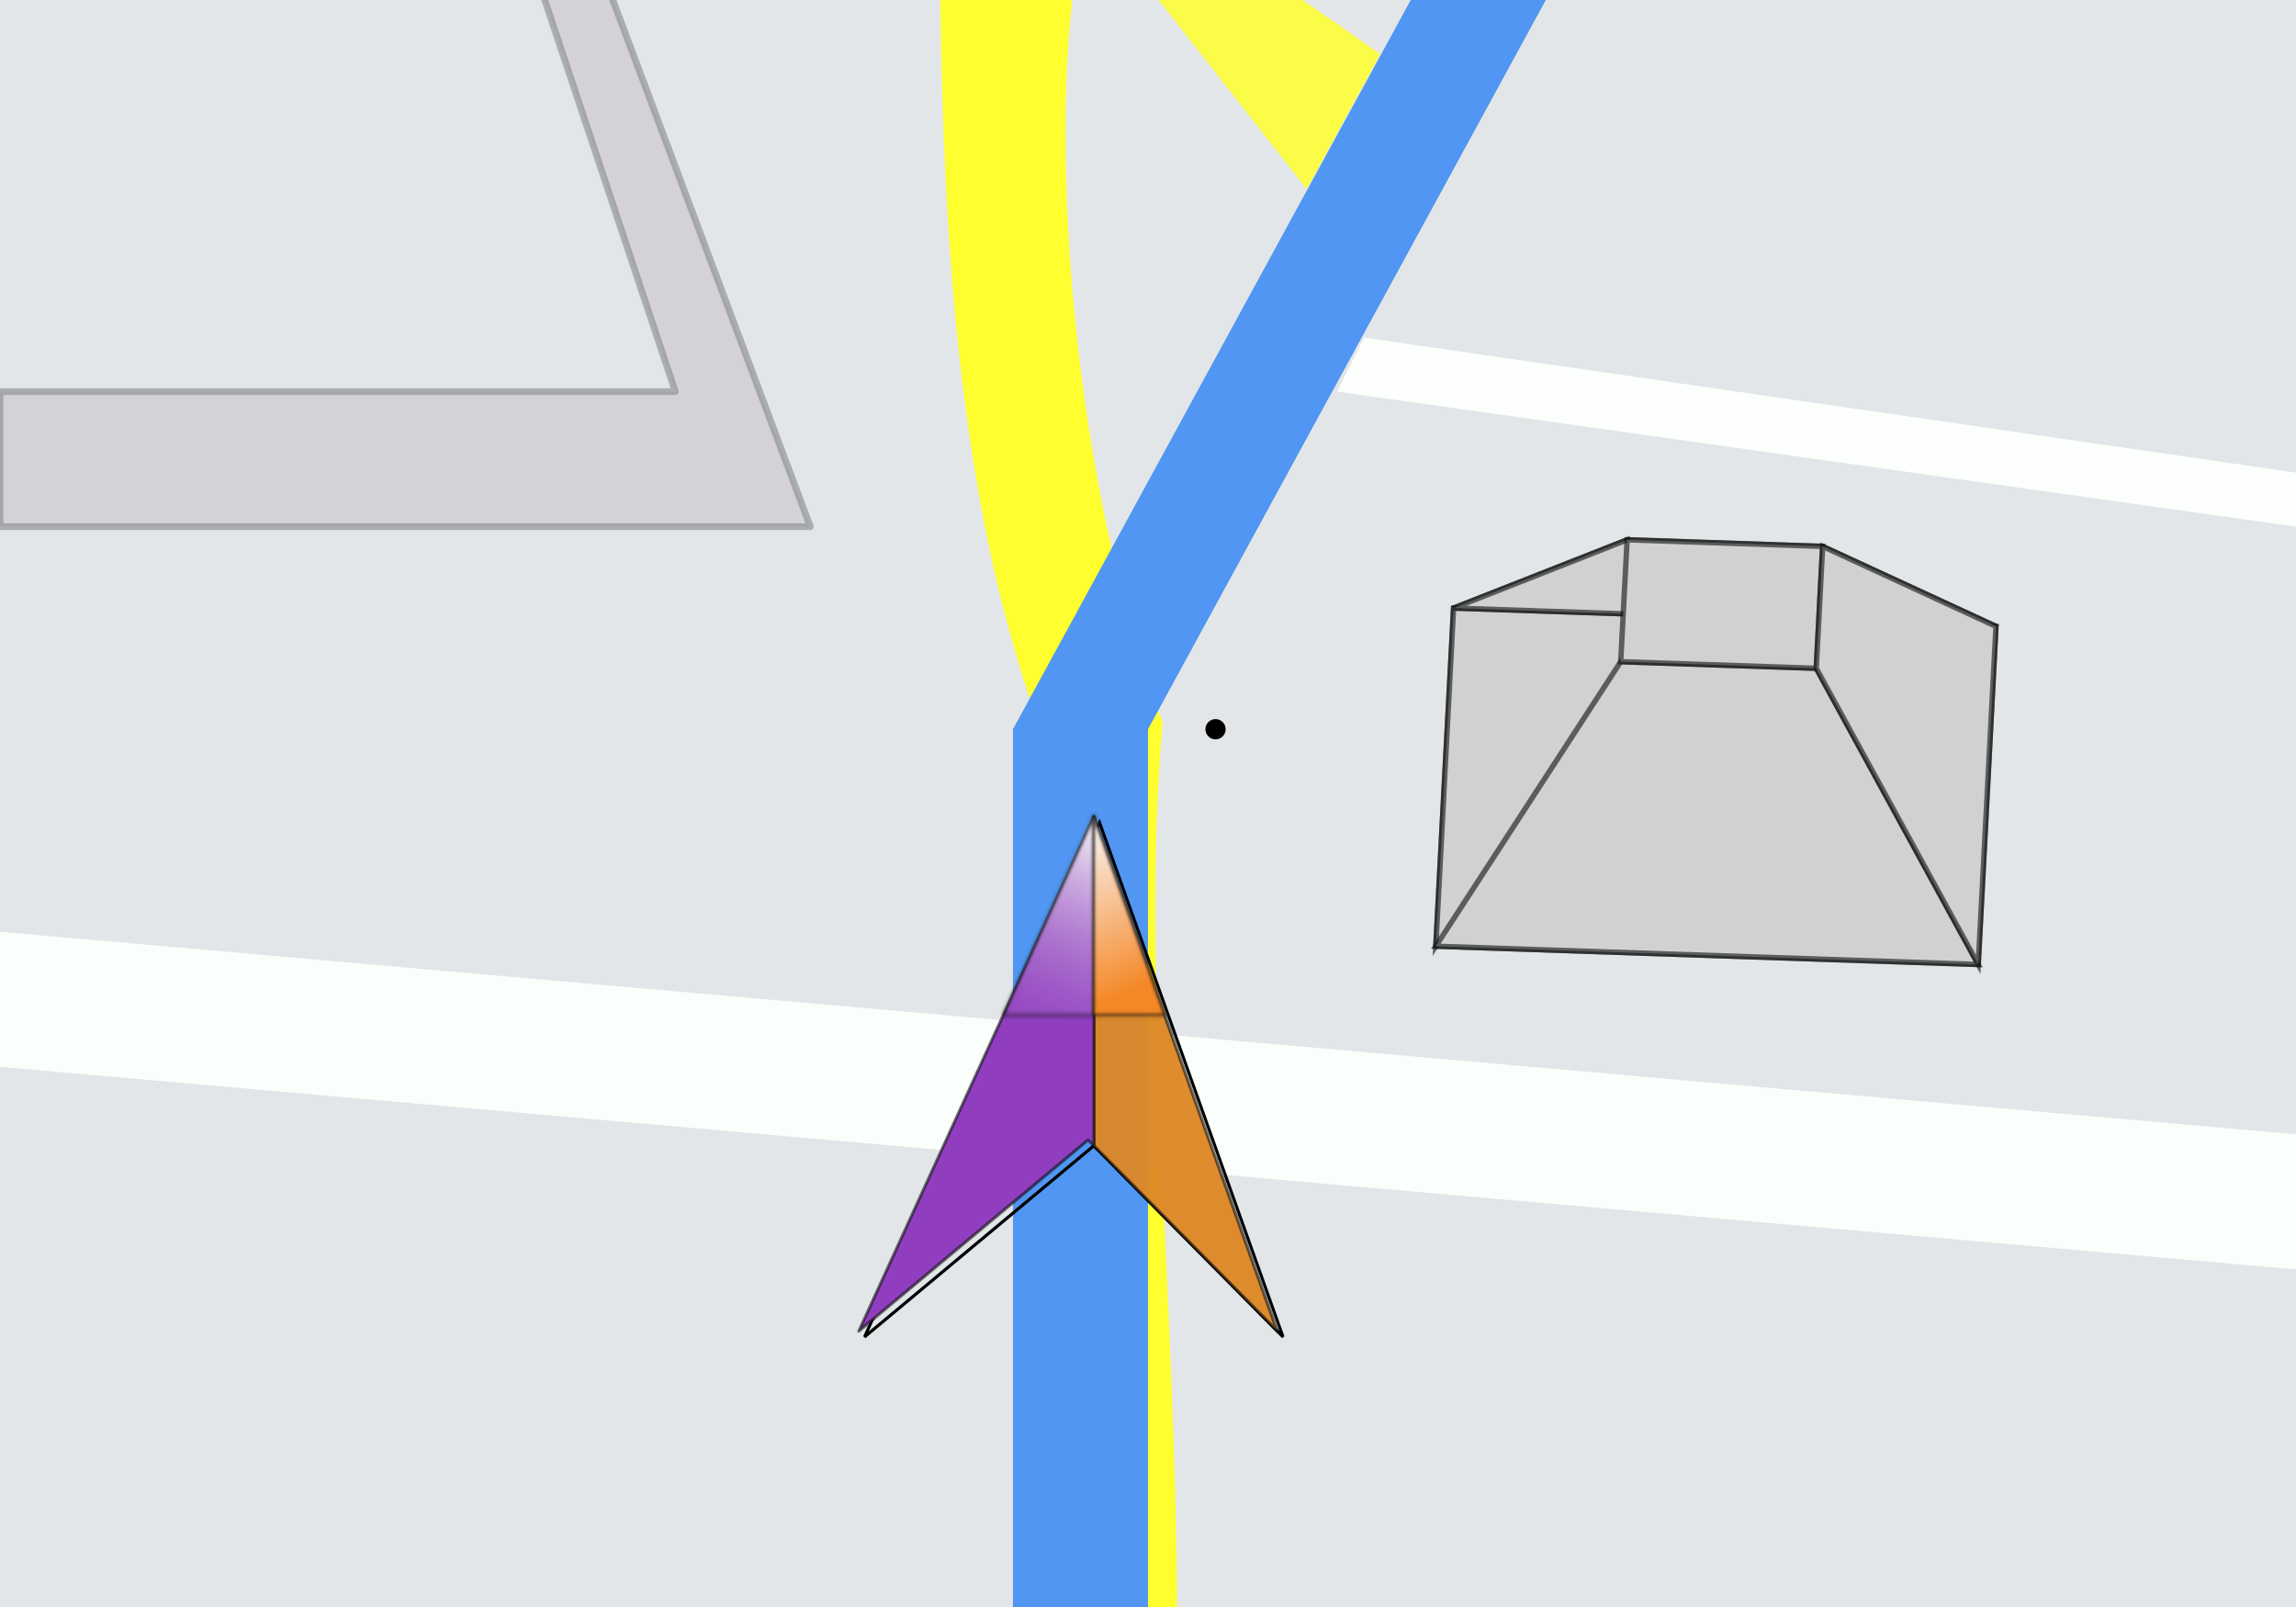
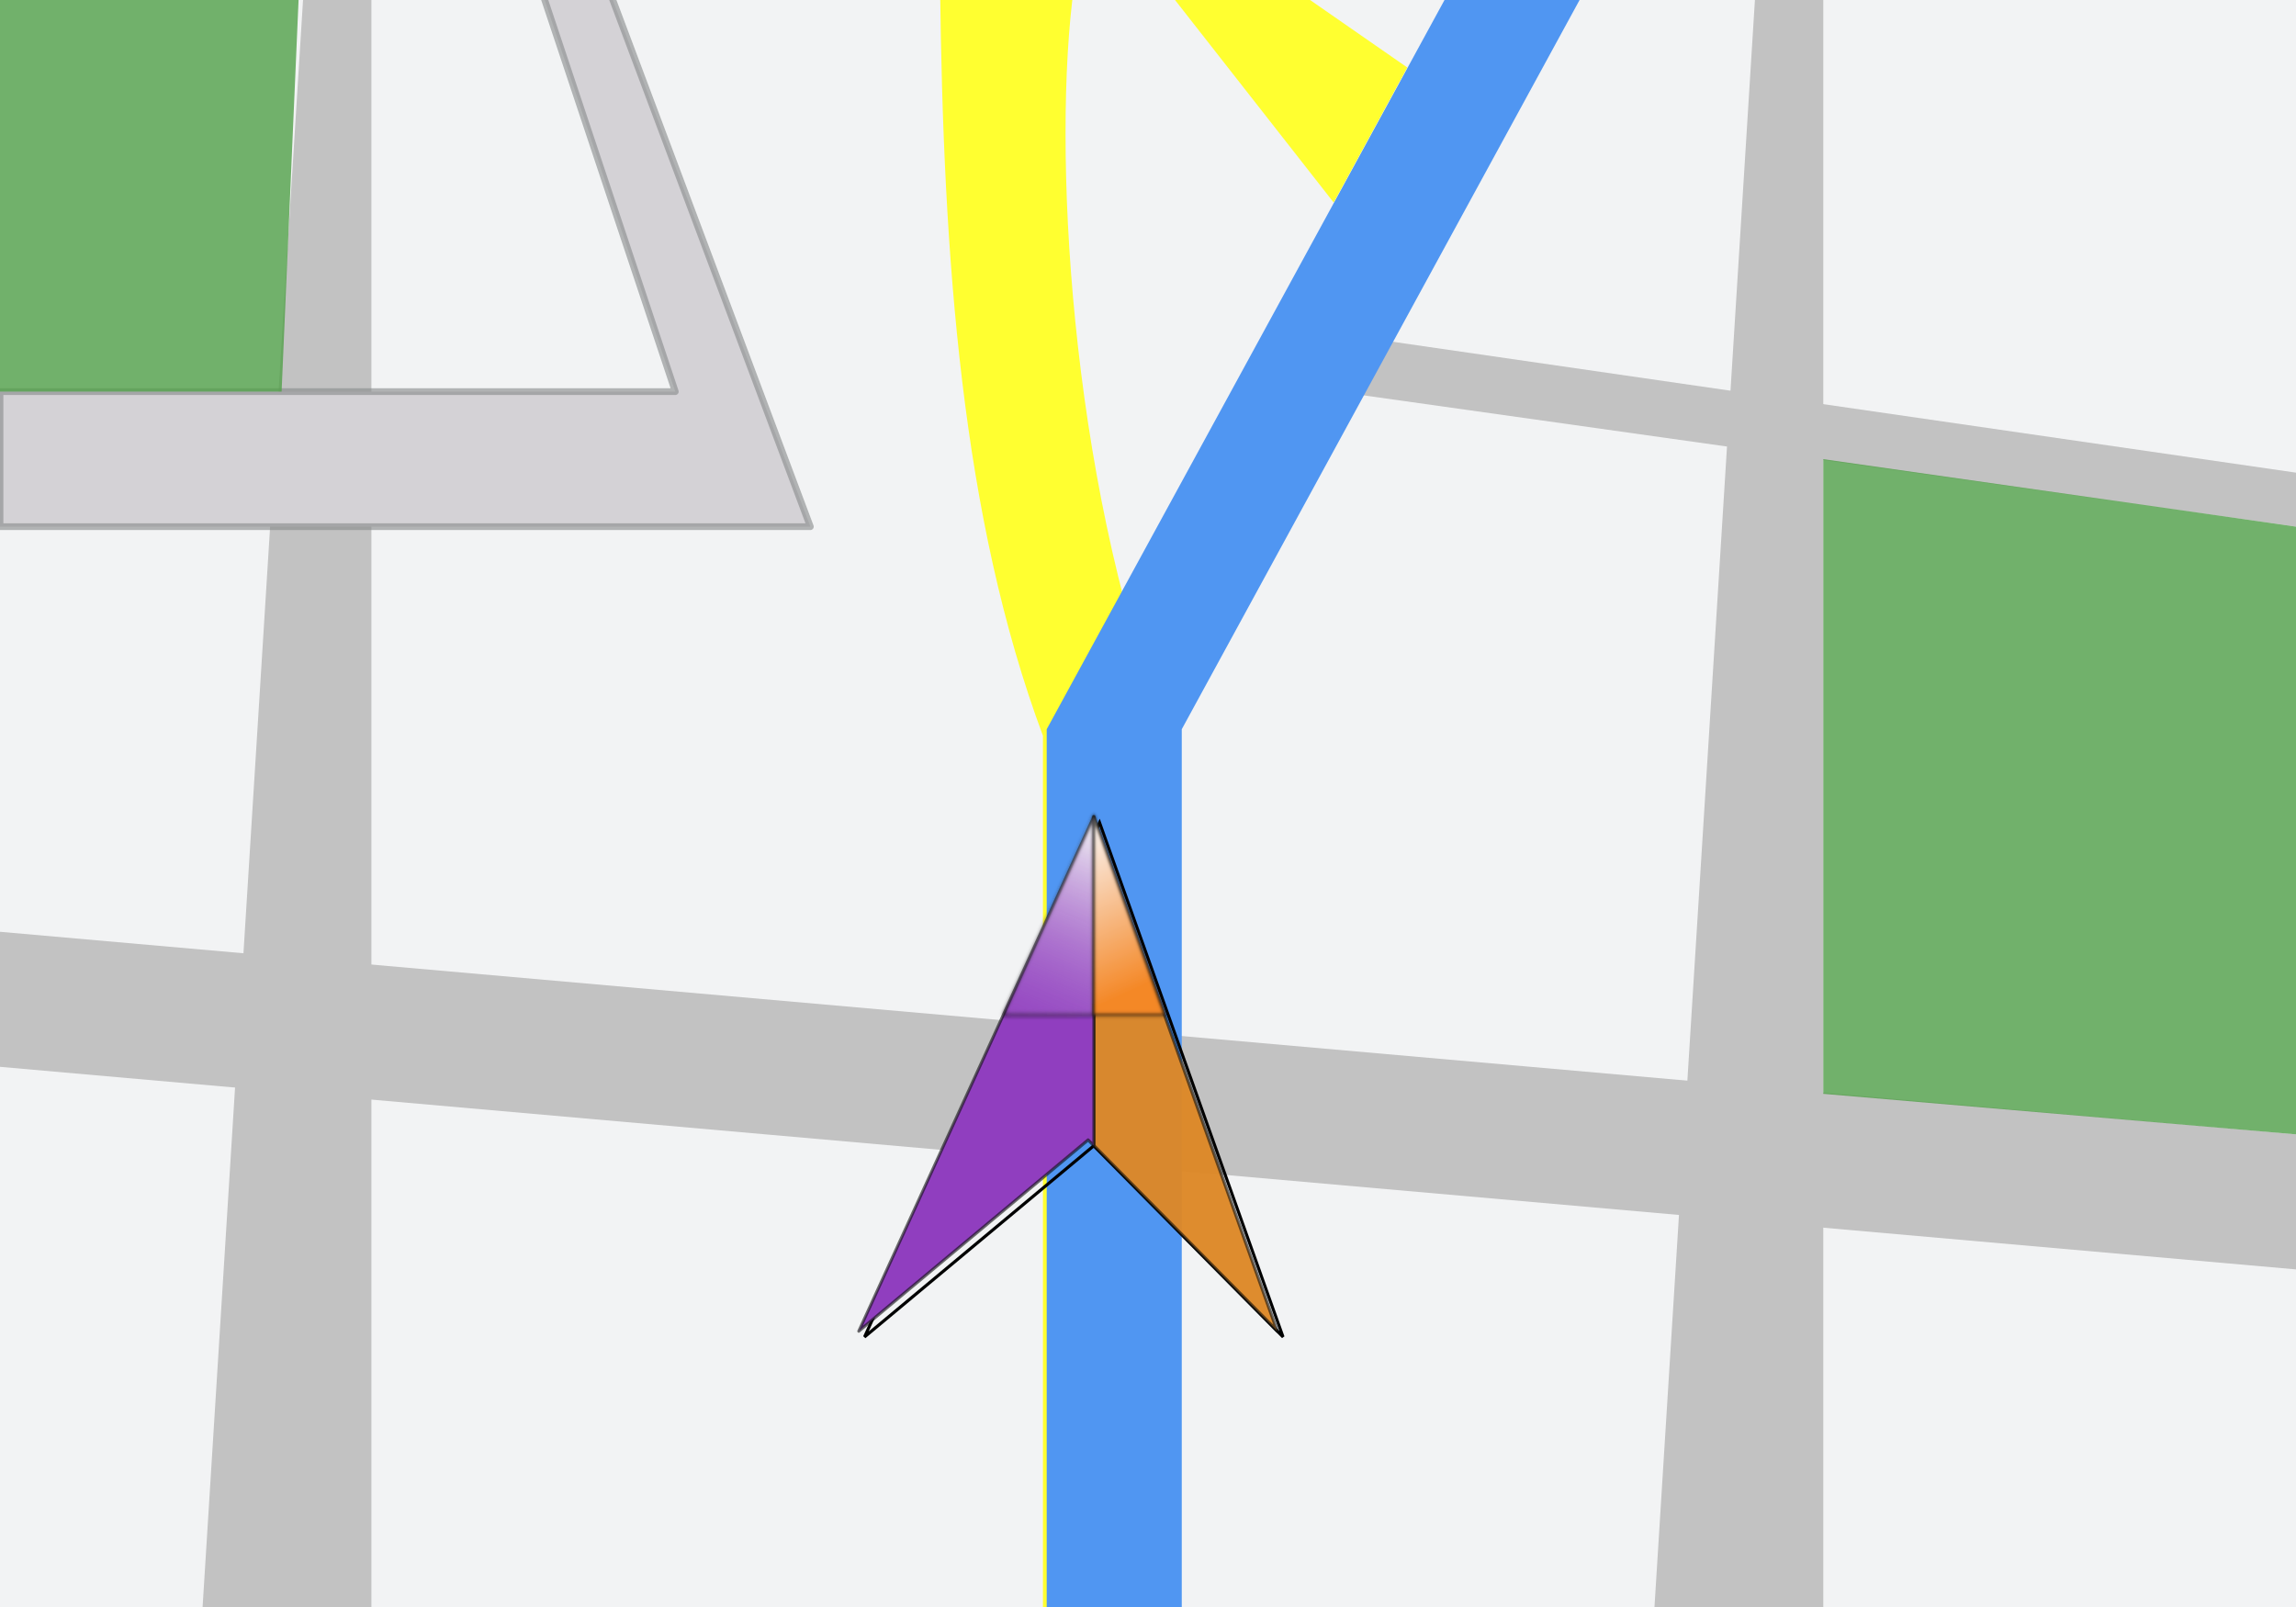
<svg xmlns="http://www.w3.org/2000/svg" xmlns:xlink="http://www.w3.org/1999/xlink" width="340" height="238" id="svg2" version="1.1">
  <defs id="defs4">
    <linearGradient id="linearGradient4052">
      <stop style="stop-color:#fbf8fa;stop-opacity:1" offset="0" id="stop4054" />
      <stop style="stop-color:#f48827;stop-opacity:1" offset="1" id="stop4056" />
    </linearGradient>
    <linearGradient id="linearGradient4029">
      <stop style="stop-color:#f5faf6;stop-opacity:1" offset="0" id="stop4031" />
      <stop style="stop-color:#903ebf;stop-opacity:0;" offset="1" id="stop4033" />
    </linearGradient>
    <filter id="filter4041">
      <feGaussianBlur stdDeviation="0.595" id="feGaussianBlur4043" />
    </filter>
    <filter id="filter4060">
      <feGaussianBlur stdDeviation="0.55" id="feGaussianBlur4062" />
    </filter>
    <linearGradient xlink:href="#linearGradient4029" id="linearGradient4077" gradientUnits="userSpaceOnUse" x1="120" y1="298" x2="90" y2="378" />
    <linearGradient xlink:href="#linearGradient4052" id="linearGradient4079" gradientUnits="userSpaceOnUse" x1="120" y1="298" x2="140" y2="348" />
  </defs>
  <g id="layer1" transform="translate(0,-814.3622)">
-     <rect style="fill:#e3e6e8;fill-opacity:1;fill-rule:nonzero;stroke:none" id="rect3901" width="340" height="240" x="0" y="812.362" />
-     <path style="fill:#ffff30;fill-opacity:1;stroke:none;stroke-width:0.814px;stroke-linecap:butt;stroke-linejoin:miter;stroke-opacity:1" d="m 174.293,1052.455 c -0.077,-43.687 -5.452,-94.606 -2.116,-131.067 -13.704,-36.555 -16.419,-85.352 -13.118,-109.119 -6.617,0 -13.234,0 -19.852,0 0.472,40.242 3.172,78.701 15.235,111.059 0,43.042 0,86.085 0,129.127 6.617,0 13.234,0 19.852,0 z" id="path3898" />
-     <rect style="fill:#ffff00;fill-opacity:0;fill-rule:nonzero;stroke:none;opacity:0" id="rect2987" width="260" height="236" x="42.3" y="816.363" />
-     <path style="opacity:0;fill:none;stroke:none" d="m 141.54,235.228 c 0,-1.178 2.029,-22.429 4.509,-47.225 8.813,-88.117 10.467,-116.641 8.671,-149.552 -0.624,-11.434 -1.563,-23.745 -2.086,-27.356 -0.524,-3.611 -0.961,-7.816 -0.972,-9.344 l -0.02,-2.778 18.558,0 18.558,0 0.717,5.303 c 1.467,10.848 2.238,48.41 1.414,68.842 -0.741,18.358 -9.87,144.332 -11.519,158.947 l -0.598,5.303 -18.615,0 c -18.294,0 -18.615,-0.037 -18.615,-2.142 z" id="path3804" transform="translate(0,814.3622)" />
-     <path style="opacity:0;fill:none;stroke:none" d="m 141.54,235.228 c 0,-1.178 2.029,-22.429 4.509,-47.225 8.813,-88.117 10.467,-116.641 8.671,-149.552 -0.624,-11.434 -1.563,-23.745 -2.086,-27.356 -0.524,-3.611 -0.961,-7.816 -0.972,-9.344 l -0.02,-2.778 18.558,0 18.558,0 0.717,5.303 c 1.467,10.848 2.238,48.41 1.414,68.842 -0.741,18.358 -9.87,144.332 -11.519,158.947 l -0.598,5.303 -18.615,0 c -18.294,0 -18.615,-0.037 -18.615,-2.142 z" id="path3806" transform="translate(0,814.3622)" />
-     <path style="opacity:0;fill:none;stroke:none" d="m 141.54,235.228 c 0,-1.178 2.029,-22.429 4.509,-47.225 8.813,-88.117 10.467,-116.641 8.671,-149.552 -0.624,-11.434 -1.563,-23.745 -2.086,-27.356 -0.524,-3.611 -0.961,-7.816 -0.972,-9.344 l -0.02,-2.778 18.558,0 18.558,0 0.717,5.303 c 1.467,10.848 2.238,48.41 1.414,68.842 -0.741,18.358 -9.87,144.332 -11.519,158.947 l -0.598,5.303 -18.615,0 c -18.294,0 -18.615,-0.037 -18.615,-2.142 z" id="path3808" transform="translate(0,814.3622)" />
-     <path style="opacity:0;fill:none;stroke:none" d="m 141.54,235.228 c 0,-1.178 2.029,-22.429 4.509,-47.225 8.813,-88.117 10.467,-116.641 8.671,-149.552 -0.624,-11.434 -1.563,-23.745 -2.086,-27.356 -0.524,-3.611 -0.961,-7.816 -0.972,-9.344 l -0.02,-2.778 18.558,0 18.558,0 0.717,5.303 c 1.467,10.848 2.238,48.41 1.414,68.842 -0.741,18.358 -9.87,144.332 -11.519,158.947 l -0.598,5.303 -18.615,0 c -18.294,0 -18.615,-0.037 -18.615,-2.142 z" id="path3810" transform="translate(0,814.3622)" />
-     <path style="opacity:0;fill:none;stroke:none" d="m 141.54,235.228 c 0,-1.178 2.029,-22.429 4.509,-47.225 8.813,-88.117 10.467,-116.641 8.671,-149.552 -0.624,-11.434 -1.563,-23.745 -2.086,-27.356 -0.524,-3.611 -0.961,-7.816 -0.972,-9.344 l -0.02,-2.778 18.558,0 18.558,0 0.717,5.303 c 1.467,10.848 2.238,48.41 1.414,68.842 -0.741,18.358 -9.87,144.332 -11.519,158.947 l -0.598,5.303 -18.615,0 c -18.294,0 -18.615,-0.037 -18.615,-2.142 z" id="path3812" transform="translate(0,814.3622)" />
-     <path style="opacity:0;fill:none;stroke:none" d="m 141.54,235.228 c 0,-1.178 2.029,-22.429 4.509,-47.225 8.813,-88.117 10.467,-116.641 8.671,-149.552 -0.624,-11.434 -1.563,-23.745 -2.086,-27.356 -0.524,-3.611 -0.961,-7.816 -0.972,-9.344 l -0.02,-2.778 18.558,0 18.558,0 0.717,5.303 c 1.467,10.848 2.238,48.41 1.414,68.842 -0.741,18.358 -9.87,144.332 -11.519,158.947 l -0.598,5.303 -18.615,0 c -18.294,0 -18.615,-0.037 -18.615,-2.142 z" id="path3814" transform="translate(0,814.3622)" />
-     <path style="opacity:0;fill:none;stroke:none" d="m 141.54,235.228 c 0,-1.178 2.029,-22.429 4.509,-47.225 8.813,-88.117 10.467,-116.641 8.671,-149.552 -0.624,-11.434 -1.563,-23.745 -2.086,-27.356 -0.524,-3.611 -0.961,-7.816 -0.972,-9.344 l -0.02,-2.778 18.558,0 18.558,0 0.717,5.303 c 1.467,10.848 2.238,48.41 1.414,68.842 -0.741,18.358 -9.87,144.332 -11.519,158.947 l -0.598,5.303 -18.615,0 c -18.294,0 -18.615,-0.037 -18.615,-2.142 z" id="path3816" transform="translate(0,814.3622)" />
-     <path style="opacity:0;fill:none;stroke:none" d="m 141.54,235.228 c 0,-1.178 2.029,-22.429 4.509,-47.225 8.813,-88.117 10.467,-116.641 8.671,-149.552 -0.624,-11.434 -1.563,-23.745 -2.086,-27.356 -0.524,-3.611 -0.961,-7.816 -0.972,-9.344 l -0.02,-2.778 18.558,0 18.558,0 0.717,5.303 c 1.467,10.848 2.238,48.41 1.414,68.842 -0.741,18.358 -9.87,144.332 -11.519,158.947 l -0.598,5.303 -18.615,0 c -18.294,0 -18.615,-0.037 -18.615,-2.142 z" id="path3818" transform="translate(0,814.3622)" />
-     <path style="opacity:0;fill:#ffff00;stroke:none;fill-opacity:1" d="m 141.54,235.228 c 0,-1.178 2.029,-22.429 4.509,-47.225 8.813,-88.117 10.467,-116.641 8.671,-149.552 -0.624,-11.434 -1.563,-23.745 -2.086,-27.356 -0.524,-3.611 -0.961,-7.816 -0.972,-9.344 l -0.02,-2.778 18.558,0 18.558,0 0.717,5.303 c 1.467,10.848 2.238,48.41 1.414,68.842 -0.741,18.358 -9.87,144.332 -11.519,158.947 l -0.598,5.303 -18.615,0 c -18.294,0 -18.615,-0.037 -18.615,-2.142 z" id="path3820" transform="translate(0,814.3622)" />
-     <path style="opacity:0;fill:#ffff00;fill-opacity:1;fill-rule:nonzero;stroke:none" d="m 141.54,235.228 c 0,-1.178 2.029,-22.429 4.509,-47.225 8.813,-88.117 10.467,-116.641 8.671,-149.552 -0.624,-11.434 -1.563,-23.745 -2.086,-27.356 -0.524,-3.611 -0.961,-7.816 -0.972,-9.344 l -0.02,-2.778 18.558,0 18.558,0 0.717,5.303 c 1.467,10.848 2.238,48.41 1.414,68.842 -0.741,18.358 -9.87,144.332 -11.519,158.947 l -0.598,5.303 -18.615,0 c -18.294,0 -18.615,-0.037 -18.615,-2.142 z" id="path3822" transform="translate(0,814.3622)" />
-     <path style="opacity:0;fill:#ffff00;fill-opacity:1;fill-rule:nonzero;stroke:none" d="m 141.54,235.228 c 0,-1.178 2.029,-22.429 4.509,-47.225 8.813,-88.117 10.467,-116.641 8.671,-149.552 -0.624,-11.434 -1.563,-23.745 -2.086,-27.356 -0.524,-3.611 -0.961,-7.816 -0.972,-9.344 l -0.02,-2.778 18.558,0 18.558,0 0.717,5.303 c 1.467,10.848 2.238,48.41 1.414,68.842 -0.741,18.358 -9.87,144.332 -11.519,158.947 l -0.598,5.303 -18.615,0 c -18.294,0 -18.615,-0.037 -18.615,-2.142 z" id="path3824" transform="translate(0,814.3622)" />
-     <path style="opacity:0;fill:#ffff00;fill-opacity:1;fill-rule:nonzero;stroke:none" d="m 141.54,235.228 c 0,-1.178 2.029,-22.429 4.509,-47.225 8.813,-88.117 10.467,-116.641 8.671,-149.552 -0.624,-11.434 -1.563,-23.745 -2.086,-27.356 -0.524,-3.611 -0.961,-7.816 -0.972,-9.344 l -0.02,-2.778 18.558,0 18.558,0 0.717,5.303 c 1.467,10.848 2.238,48.41 1.414,68.842 -0.741,18.358 -9.87,144.332 -11.519,158.947 l -0.598,5.303 -18.615,0 c -18.294,0 -18.615,-0.037 -18.615,-2.142 z" id="path3826" transform="translate(0,814.3622)" />
-     <path style="opacity:0;fill:#ffff00;fill-opacity:1;fill-rule:nonzero;stroke:none" d="m 141.54,235.228 c 0,-1.178 2.029,-22.429 4.509,-47.225 8.813,-88.117 10.467,-116.641 8.671,-149.552 -0.624,-11.434 -1.563,-23.745 -2.086,-27.356 -0.524,-3.611 -0.961,-7.816 -0.972,-9.344 l -0.02,-2.778 18.558,0 18.558,0 0.717,5.303 c 1.467,10.848 2.238,48.41 1.414,68.842 -0.741,18.358 -9.87,144.332 -11.519,158.947 l -0.598,5.303 -18.615,0 c -18.294,0 -18.615,-0.037 -18.615,-2.142 z" id="path3828" transform="translate(0,814.3622)" />
-     <path style="opacity:0;fill:#ffff00;fill-opacity:1;fill-rule:nonzero;stroke:none" d="m 141.54,235.228 c 0,-1.178 2.029,-22.429 4.509,-47.225 8.813,-88.117 10.467,-116.641 8.671,-149.552 -0.624,-11.434 -1.563,-23.745 -2.086,-27.356 -0.524,-3.611 -0.961,-7.816 -0.972,-9.344 l -0.02,-2.778 18.558,0 18.558,0 0.717,5.303 c 1.467,10.848 2.238,48.41 1.414,68.842 -0.741,18.358 -9.87,144.332 -11.519,158.947 l -0.598,5.303 -18.615,0 c -18.294,0 -18.615,-0.037 -18.615,-2.142 z" id="path3830" transform="translate(0,814.3622)" />
-     <path style="opacity:0;fill:#ffff00;fill-opacity:1;fill-rule:nonzero;stroke:none" d="m 141.54,235.228 c 0,-1.178 2.029,-22.429 4.509,-47.225 8.813,-88.117 10.467,-116.641 8.671,-149.552 -0.624,-11.434 -1.563,-23.745 -2.086,-27.356 -0.524,-3.611 -0.961,-7.816 -0.972,-9.344 l -0.02,-2.778 18.558,0 18.558,0 0.717,5.303 c 1.467,10.848 2.238,48.41 1.414,68.842 -0.741,18.358 -9.87,144.332 -11.519,158.947 l -0.598,5.303 -18.615,0 c -18.294,0 -18.615,-0.037 -18.615,-2.142 z" id="path3832" transform="translate(0,814.3622)" />
-     <path style="opacity:0;fill:#ffff00;fill-opacity:1;fill-rule:nonzero;stroke:none" d="m 141.54,235.228 c 0,-1.178 2.029,-22.429 4.509,-47.225 8.813,-88.117 10.467,-116.641 8.671,-149.552 -0.624,-11.434 -1.563,-23.745 -2.086,-27.356 -0.524,-3.611 -0.961,-7.816 -0.972,-9.344 l -0.02,-2.778 18.558,0 18.558,0 0.717,5.303 c 1.467,10.848 2.238,48.41 1.414,68.842 -0.741,18.358 -9.87,144.332 -11.519,158.947 l -0.598,5.303 -18.615,0 c -18.294,0 -18.615,-0.037 -18.615,-2.142 z" id="path3834" transform="translate(0,814.3622)" />
-     <path style="opacity:0;fill:#ffff00;fill-opacity:1;fill-rule:nonzero;stroke:none" d="m 141.54,235.228 c 0,-1.178 2.029,-22.429 4.509,-47.225 8.813,-88.117 10.467,-116.641 8.671,-149.552 -0.624,-11.434 -1.563,-23.745 -2.086,-27.356 -0.524,-3.611 -0.961,-7.816 -0.972,-9.344 l -0.02,-2.778 18.558,0 18.558,0 0.717,5.303 c 1.467,10.848 2.238,48.41 1.414,68.842 -0.741,18.358 -9.87,144.332 -11.519,158.947 l -0.598,5.303 -18.615,0 c -18.294,0 -18.615,-0.037 -18.615,-2.142 z" id="path3836" transform="translate(0,814.3622)" />
-     <path style="opacity:0;fill:#ffff00;fill-opacity:1;fill-rule:nonzero;stroke:none" d="m 141.54,235.228 c 0,-1.178 2.029,-22.429 4.509,-47.225 8.813,-88.117 10.467,-116.641 8.671,-149.552 -0.624,-11.434 -1.563,-23.745 -2.086,-27.356 -0.524,-3.611 -0.961,-7.816 -0.972,-9.344 l -0.02,-2.778 18.558,0 18.558,0 0.717,5.303 c 1.467,10.848 2.238,48.41 1.414,68.842 -0.741,18.358 -9.87,144.332 -11.519,158.947 l -0.598,5.303 -18.615,0 c -18.294,0 -18.615,-0.037 -18.615,-2.142 z" id="path3838" transform="translate(0,814.3622)" />
-     <path style="opacity:0;fill:#ffff00;fill-opacity:1;fill-rule:nonzero;stroke:none" d="m 141.54,235.228 c 0,-1.178 2.029,-22.429 4.509,-47.225 8.813,-88.117 10.467,-116.641 8.671,-149.552 -0.624,-11.434 -1.563,-23.745 -2.086,-27.356 -0.524,-3.611 -0.961,-7.816 -0.972,-9.344 l -0.02,-2.778 18.558,0 18.558,0 0.717,5.303 c 1.467,10.848 2.238,48.41 1.414,68.842 -0.741,18.358 -9.87,144.332 -11.519,158.947 l -0.598,5.303 -18.615,0 c -18.294,0 -18.615,-0.037 -18.615,-2.142 z" id="path3840" transform="translate(0,814.3622)" />
-     <path style="opacity:0;fill:#ffff00;fill-opacity:1;fill-rule:nonzero;stroke:none" d="m 141.54,235.228 c 0,-1.178 2.029,-22.429 4.509,-47.225 8.813,-88.117 10.467,-116.641 8.671,-149.552 -0.624,-11.434 -1.563,-23.745 -2.086,-27.356 -0.524,-3.611 -0.961,-7.816 -0.972,-9.344 l -0.02,-2.778 18.558,0 18.558,0 0.717,5.303 c 1.467,10.848 2.238,48.41 1.414,68.842 -0.741,18.358 -9.87,144.332 -11.519,158.947 l -0.598,5.303 -18.615,0 c -18.294,0 -18.615,-0.037 -18.615,-2.142 z" id="path3842" transform="translate(0,814.3622)" />
-     <path style="opacity:0;fill:#ffff00;fill-opacity:1;fill-rule:nonzero;stroke:none" d="m 141.54,235.228 c 0,-1.178 2.029,-22.429 4.509,-47.225 8.813,-88.117 10.467,-116.641 8.671,-149.552 -0.624,-11.434 -1.563,-23.745 -2.086,-27.356 -0.524,-3.611 -0.961,-7.816 -0.972,-9.344 l -0.02,-2.778 18.558,0 18.558,0 0.717,5.303 c 1.467,10.848 2.238,48.41 1.414,68.842 -0.741,18.358 -9.87,144.332 -11.519,158.947 l -0.598,5.303 -18.615,0 c -18.294,0 -18.615,-0.037 -18.615,-2.142 z" id="path3844" transform="translate(0,814.3622)" />
-     <path style="opacity:0;fill:#ffff00;fill-opacity:1;fill-rule:nonzero;stroke:none" d="m 141.54,235.228 c 0,-1.178 2.029,-22.429 4.509,-47.225 8.813,-88.117 10.467,-116.641 8.671,-149.552 -0.624,-11.434 -1.563,-23.745 -2.086,-27.356 -0.524,-3.611 -0.961,-7.816 -0.972,-9.344 l -0.02,-2.778 18.558,0 18.558,0 0.717,5.303 c 1.467,10.848 2.238,48.41 1.414,68.842 -0.741,18.358 -9.87,144.332 -11.519,158.947 l -0.598,5.303 -18.615,0 c -18.294,0 -18.615,-0.037 -18.615,-2.142 z" id="path3846" transform="translate(0,814.3622)" />
-     <path style="opacity:0;fill:#ffff00;fill-opacity:1;fill-rule:nonzero;stroke:none" d="m 141.54,235.228 c 0,-1.178 2.029,-22.429 4.509,-47.225 8.813,-88.117 10.467,-116.641 8.671,-149.552 -0.624,-11.434 -1.563,-23.745 -2.086,-27.356 -0.524,-3.611 -0.961,-7.816 -0.972,-9.344 l -0.02,-2.778 18.558,0 18.558,0 0.717,5.303 c 1.467,10.848 2.238,48.41 1.414,68.842 -0.741,18.358 -9.87,144.332 -11.519,158.947 l -0.598,5.303 -18.615,0 c -18.294,0 -18.615,-0.037 -18.615,-2.142 z" id="path3848" transform="translate(0,814.3622)" />
-     <path style="opacity:0;fill:#ffff00;fill-opacity:1;fill-rule:nonzero;stroke:none" d="m 141.54,235.228 c 0,-1.178 2.029,-22.429 4.509,-47.225 8.813,-88.117 10.467,-116.641 8.671,-149.552 -0.624,-11.434 -1.563,-23.745 -2.086,-27.356 -0.524,-3.611 -0.961,-7.816 -0.972,-9.344 l -0.02,-2.778 18.558,0 18.558,0 0.717,5.303 c 1.467,10.848 2.238,48.41 1.414,68.842 -0.741,18.358 -9.87,144.332 -11.519,158.947 l -0.598,5.303 -18.615,0 c -18.294,0 -18.615,-0.037 -18.615,-2.142 z" id="path3850" transform="translate(0,814.3622)" />
-     <path style="fill:#fbfffb;stroke:none;stroke-width:1px;stroke-linecap:butt;stroke-linejoin:miter;stroke-opacity:1;fill-opacity:1" d="m 0,138 340,30 0,20 L 0,158 z" id="path3903" transform="translate(0,814.3622)" />
-     <rect style="opacity:0;fill:#ffff00;fill-opacity:1;fill-rule:nonzero;stroke:none" id="rect3852" width="60" height="270" x="140" y="-32" transform="translate(0,814.3622)" />
-     <path style="fill:#5096f2;stroke:none;stroke-width:1px;stroke-linecap:butt;stroke-linejoin:miter;stroke-opacity:1;fill-opacity:1" d="m 150,238 0,-130 60,-110 20,0 -60,110 0,130 z" id="path3884" transform="translate(0,814.3622)" />
-     <path id="path3894" style="fill:#000000;stroke:none" d="m 181.5,922.362 a 1.5,1.5 0 1 1 -3,0 1.5,1.5 0 1 1 3,0 z" />
-     <path style="fill:#fcfffc;fill-opacity:1;stroke:none;stroke-width:1px;stroke-linecap:butt;stroke-linejoin:miter;stroke-opacity:0.604" d="M 198,58 340,78 340,70 202,50 z" id="path3973" transform="translate(0,814.3622)" />
-     <path style="fill:#d4d2d6;stroke:#868a8a;stroke-width:1px;stroke-linecap:round;stroke-linejoin:round;stroke-opacity:0.604;fill-opacity:1" d="M 0,78 120,78 90,-2 80,-2 100,58 0,58 z" id="path3975" transform="translate(0,814.3622)" />
-     <path style="fill:#ffff30;fill-opacity:0.867;stroke:none" d="M 193.5,28 170,-2 l 20,0 14.4,10 z" id="path3977" transform="translate(0,814.3622)" />
-     <g style="fill:#d1d1d1;fill-opacity:1;fill-rule:nonzero;stroke:#0e0f0f;stroke-opacity:0.604" id="g3979">
-       <path id="path3991" style="fill:#d1d1d1;fill-opacity:1;fill-rule:evenodd;stroke:#0e0f0f;stroke-width:0.799;stroke-opacity:0.604" d="M 215.251,904.419 240.948,894.309 240,912.362 212.621,954.496 z" />
-       <path id="path3981" style="fill:#d1d1d1;fill-opacity:1;fill-rule:evenodd;stroke:#0e0f0f;stroke-width:0.799;stroke-opacity:0.604" d="m 295.573,907.127 -2.63,50.077 -80.322,-2.708 2.63,-50.077 z" />
-       <path id="path3983" style="fill:#d1d1d1;fill-opacity:1;fill-rule:evenodd;stroke:#0e0f0f;stroke-width:0.799;stroke-opacity:0.604" d="m 295.573,907.127 -25.668,-11.842 -28.956,-0.976 -25.697,10.11 z" />
-       <path id="path3989" style="fill:#d1d1d1;fill-opacity:1;fill-rule:evenodd;stroke:#0e0f0f;stroke-width:0.799;stroke-opacity:0.604" d="M 292.943,957.204 268.956,913.338 240,912.362 212.621,954.496 z" />
-       <path id="path3987" style="fill:#d1d1d1;fill-opacity:1;fill-rule:evenodd;stroke:#0e0f0f;stroke-width:0.799;stroke-opacity:0.604" d="M 269.904,895.285 268.956,913.338 240,912.362 l 0.948,-18.053 z" />
-       <path id="path3985" style="fill:#d1d1d1;fill-opacity:1;fill-rule:evenodd;stroke:#0e0f0f;stroke-width:0.799;stroke-opacity:0.604" d="m 295.573,907.127 -25.668,-11.842 -0.948,18.053 23.987,43.866 z" />
-     </g>
+     <rect style="fill:#f2f3f4;fill-opacity:1;fill-rule:nonzero;stroke:none" id="rect3901" width="340" height="240" x="-7.6293945e-06" y="812.362" />
+     <path style="fill:#ffff30;fill-opacity:1;stroke:none" d="m 174.293,1052.455 c -0.077,-43.687 -5.452,-94.606 -2.116,-131.067 -13.704,-36.555 -16.419,-85.352 -13.118,-109.119 -6.617,0 -13.234,0 -19.852,0 0.472,40.242 3.172,78.701 15.235,111.059 0,43.042 0,86.085 0,129.127 6.617,0 13.234,0 19.852,0 z" id="path3898" />
+     <path style="fill:#c2c2c2;stroke:none;stroke-width:1px;stroke-linecap:butt;stroke-linejoin:miter;stroke-opacity:1;fill-opacity:1" d="m 245,238 15,-240 10,0 0,240 z" id="path3939" transform="translate(0,814.3622)" />
+     <rect style="opacity:0;fill:#ffff00;fill-opacity:0;fill-rule:nonzero;stroke:none" id="rect2987" width="260" height="236" x="42.3" y="816.363" />
+     <path style="opacity:0;fill:none;stroke:none" d="m 141.54,1049.591 c 0,-1.178 2.029,-22.429 4.509,-47.225 8.813,-88.118 10.467,-116.641 8.671,-149.552 -0.624,-11.434 -1.563,-23.745 -2.086,-27.356 -0.524,-3.611 -0.961,-7.816 -0.972,-9.344 l -0.02,-2.778 18.558,0 18.558,0 0.717,5.303 c 1.467,10.848 2.238,48.41 1.414,68.842 -0.741,18.358 -9.87,144.332 -11.519,158.947 l -0.598,5.303 -18.615,0 c -18.294,0 -18.615,-0.037 -18.615,-2.142 z" id="path3804" />
+     <path style="opacity:0;fill:none;stroke:none" d="m 141.54,1049.591 c 0,-1.178 2.029,-22.429 4.509,-47.225 8.813,-88.118 10.467,-116.641 8.671,-149.552 -0.624,-11.434 -1.563,-23.745 -2.086,-27.356 -0.524,-3.611 -0.961,-7.816 -0.972,-9.344 l -0.02,-2.778 18.558,0 18.558,0 0.717,5.303 c 1.467,10.848 2.238,48.41 1.414,68.842 -0.741,18.358 -9.87,144.332 -11.519,158.947 l -0.598,5.303 -18.615,0 c -18.294,0 -18.615,-0.037 -18.615,-2.142 z" id="path3806" />
+     <path style="opacity:0;fill:none;stroke:none" d="m 141.54,1049.591 c 0,-1.178 2.029,-22.429 4.509,-47.225 8.813,-88.118 10.467,-116.641 8.671,-149.552 -0.624,-11.434 -1.563,-23.745 -2.086,-27.356 -0.524,-3.611 -0.961,-7.816 -0.972,-9.344 l -0.02,-2.778 18.558,0 18.558,0 0.717,5.303 c 1.467,10.848 2.238,48.41 1.414,68.842 -0.741,18.358 -9.87,144.332 -11.519,158.947 l -0.598,5.303 -18.615,0 c -18.294,0 -18.615,-0.037 -18.615,-2.142 z" id="path3808" />
+     <path style="opacity:0;fill:none;stroke:none" d="m 141.54,1049.591 c 0,-1.178 2.029,-22.429 4.509,-47.225 8.813,-88.118 10.467,-116.641 8.671,-149.552 -0.624,-11.434 -1.563,-23.745 -2.086,-27.356 -0.524,-3.611 -0.961,-7.816 -0.972,-9.344 l -0.02,-2.778 18.558,0 18.558,0 0.717,5.303 c 1.467,10.848 2.238,48.41 1.414,68.842 -0.741,18.358 -9.87,144.332 -11.519,158.947 l -0.598,5.303 -18.615,0 c -18.294,0 -18.615,-0.037 -18.615,-2.142 z" id="path3810" />
+     <path style="opacity:0;fill:none;stroke:none" d="m 141.54,1049.591 c 0,-1.178 2.029,-22.429 4.509,-47.225 8.813,-88.118 10.467,-116.641 8.671,-149.552 -0.624,-11.434 -1.563,-23.745 -2.086,-27.356 -0.524,-3.611 -0.961,-7.816 -0.972,-9.344 l -0.02,-2.778 18.558,0 18.558,0 0.717,5.303 c 1.467,10.848 2.238,48.41 1.414,68.842 -0.741,18.358 -9.87,144.332 -11.519,158.947 l -0.598,5.303 -18.615,0 c -18.294,0 -18.615,-0.037 -18.615,-2.142 z" id="path3812" />
+     <path style="opacity:0;fill:none;stroke:none" d="m 141.54,1049.591 c 0,-1.178 2.029,-22.429 4.509,-47.225 8.813,-88.118 10.467,-116.641 8.671,-149.552 -0.624,-11.434 -1.563,-23.745 -2.086,-27.356 -0.524,-3.611 -0.961,-7.816 -0.972,-9.344 l -0.02,-2.778 18.558,0 18.558,0 0.717,5.303 c 1.467,10.848 2.238,48.41 1.414,68.842 -0.741,18.358 -9.87,144.332 -11.519,158.947 l -0.598,5.303 -18.615,0 c -18.294,0 -18.615,-0.037 -18.615,-2.142 z" id="path3814" />
+     <path style="opacity:0;fill:none;stroke:none" d="m 141.54,1049.591 c 0,-1.178 2.029,-22.429 4.509,-47.225 8.813,-88.118 10.467,-116.641 8.671,-149.552 -0.624,-11.434 -1.563,-23.745 -2.086,-27.356 -0.524,-3.611 -0.961,-7.816 -0.972,-9.344 l -0.02,-2.778 18.558,0 18.558,0 0.717,5.303 c 1.467,10.848 2.238,48.41 1.414,68.842 -0.741,18.358 -9.87,144.332 -11.519,158.947 l -0.598,5.303 -18.615,0 c -18.294,0 -18.615,-0.037 -18.615,-2.142 z" id="path3816" />
+     <path style="opacity:0;fill:none;stroke:none" d="m 141.54,1049.591 c 0,-1.178 2.029,-22.429 4.509,-47.225 8.813,-88.118 10.467,-116.641 8.671,-149.552 -0.624,-11.434 -1.563,-23.745 -2.086,-27.356 -0.524,-3.611 -0.961,-7.816 -0.972,-9.344 l -0.02,-2.778 18.558,0 18.558,0 0.717,5.303 c 1.467,10.848 2.238,48.41 1.414,68.842 -0.741,18.358 -9.87,144.332 -11.519,158.947 l -0.598,5.303 -18.615,0 c -18.294,0 -18.615,-0.037 -18.615,-2.142 z" id="path3818" />
+     <path style="opacity:0;fill:#ffff00;fill-opacity:1;stroke:none" d="m 141.54,1049.591 c 0,-1.178 2.029,-22.429 4.509,-47.225 8.813,-88.118 10.467,-116.641 8.671,-149.552 -0.624,-11.434 -1.563,-23.745 -2.086,-27.356 -0.524,-3.611 -0.961,-7.816 -0.972,-9.344 l -0.02,-2.778 18.558,0 18.558,0 0.717,5.303 c 1.467,10.848 2.238,48.41 1.414,68.842 -0.741,18.358 -9.87,144.332 -11.519,158.947 l -0.598,5.303 -18.615,0 c -18.294,0 -18.615,-0.037 -18.615,-2.142 z" id="path3820" />
+     <path style="opacity:0;fill:#ffff00;fill-opacity:1;fill-rule:nonzero;stroke:none" d="m 141.54,1049.591 c 0,-1.178 2.029,-22.429 4.509,-47.225 8.813,-88.118 10.467,-116.641 8.671,-149.552 -0.624,-11.434 -1.563,-23.745 -2.086,-27.356 -0.524,-3.611 -0.961,-7.816 -0.972,-9.344 l -0.02,-2.778 18.558,0 18.558,0 0.717,5.303 c 1.467,10.848 2.238,48.41 1.414,68.842 -0.741,18.358 -9.87,144.332 -11.519,158.947 l -0.598,5.303 -18.615,0 c -18.294,0 -18.615,-0.037 -18.615,-2.142 z" id="path3822" />
+     <path style="opacity:0;fill:#ffff00;fill-opacity:1;fill-rule:nonzero;stroke:none" d="m 141.54,1049.591 c 0,-1.178 2.029,-22.429 4.509,-47.225 8.813,-88.118 10.467,-116.641 8.671,-149.552 -0.624,-11.434 -1.563,-23.745 -2.086,-27.356 -0.524,-3.611 -0.961,-7.816 -0.972,-9.344 l -0.02,-2.778 18.558,0 18.558,0 0.717,5.303 c 1.467,10.848 2.238,48.41 1.414,68.842 -0.741,18.358 -9.87,144.332 -11.519,158.947 l -0.598,5.303 -18.615,0 c -18.294,0 -18.615,-0.037 -18.615,-2.142 z" id="path3824" />
+     <path style="opacity:0;fill:#ffff00;fill-opacity:1;fill-rule:nonzero;stroke:none" d="m 141.54,1049.591 c 0,-1.178 2.029,-22.429 4.509,-47.225 8.813,-88.118 10.467,-116.641 8.671,-149.552 -0.624,-11.434 -1.563,-23.745 -2.086,-27.356 -0.524,-3.611 -0.961,-7.816 -0.972,-9.344 l -0.02,-2.778 18.558,0 18.558,0 0.717,5.303 c 1.467,10.848 2.238,48.41 1.414,68.842 -0.741,18.358 -9.87,144.332 -11.519,158.947 l -0.598,5.303 -18.615,0 c -18.294,0 -18.615,-0.037 -18.615,-2.142 z" id="path3826" />
+     <path style="opacity:0;fill:#ffff00;fill-opacity:1;fill-rule:nonzero;stroke:none" d="m 141.54,1049.591 c 0,-1.178 2.029,-22.429 4.509,-47.225 8.813,-88.118 10.467,-116.641 8.671,-149.552 -0.624,-11.434 -1.563,-23.745 -2.086,-27.356 -0.524,-3.611 -0.961,-7.816 -0.972,-9.344 l -0.02,-2.778 18.558,0 18.558,0 0.717,5.303 c 1.467,10.848 2.238,48.41 1.414,68.842 -0.741,18.358 -9.87,144.332 -11.519,158.947 l -0.598,5.303 -18.615,0 c -18.294,0 -18.615,-0.037 -18.615,-2.142 z" id="path3828" />
+     <path style="opacity:0;fill:#ffff00;fill-opacity:1;fill-rule:nonzero;stroke:none" d="m 141.54,1049.591 c 0,-1.178 2.029,-22.429 4.509,-47.225 8.813,-88.118 10.467,-116.641 8.671,-149.552 -0.624,-11.434 -1.563,-23.745 -2.086,-27.356 -0.524,-3.611 -0.961,-7.816 -0.972,-9.344 l -0.02,-2.778 18.558,0 18.558,0 0.717,5.303 c 1.467,10.848 2.238,48.41 1.414,68.842 -0.741,18.358 -9.87,144.332 -11.519,158.947 l -0.598,5.303 -18.615,0 c -18.294,0 -18.615,-0.037 -18.615,-2.142 z" id="path3830" />
+     <path style="opacity:0;fill:#ffff00;fill-opacity:1;fill-rule:nonzero;stroke:none" d="m 141.54,1049.591 c 0,-1.178 2.029,-22.429 4.509,-47.225 8.813,-88.118 10.467,-116.641 8.671,-149.552 -0.624,-11.434 -1.563,-23.745 -2.086,-27.356 -0.524,-3.611 -0.961,-7.816 -0.972,-9.344 l -0.02,-2.778 18.558,0 18.558,0 0.717,5.303 c 1.467,10.848 2.238,48.41 1.414,68.842 -0.741,18.358 -9.87,144.332 -11.519,158.947 l -0.598,5.303 -18.615,0 c -18.294,0 -18.615,-0.037 -18.615,-2.142 z" id="path3832" />
+     <path style="opacity:0;fill:#ffff00;fill-opacity:1;fill-rule:nonzero;stroke:none" d="m 141.54,1049.591 c 0,-1.178 2.029,-22.429 4.509,-47.225 8.813,-88.118 10.467,-116.641 8.671,-149.552 -0.624,-11.434 -1.563,-23.745 -2.086,-27.356 -0.524,-3.611 -0.961,-7.816 -0.972,-9.344 l -0.02,-2.778 18.558,0 18.558,0 0.717,5.303 c 1.467,10.848 2.238,48.41 1.414,68.842 -0.741,18.358 -9.87,144.332 -11.519,158.947 l -0.598,5.303 -18.615,0 c -18.294,0 -18.615,-0.037 -18.615,-2.142 z" id="path3834" />
+     <path style="opacity:0;fill:#ffff00;fill-opacity:1;fill-rule:nonzero;stroke:none" d="m 141.54,1049.591 c 0,-1.178 2.029,-22.429 4.509,-47.225 8.813,-88.118 10.467,-116.641 8.671,-149.552 -0.624,-11.434 -1.563,-23.745 -2.086,-27.356 -0.524,-3.611 -0.961,-7.816 -0.972,-9.344 l -0.02,-2.778 18.558,0 18.558,0 0.717,5.303 c 1.467,10.848 2.238,48.41 1.414,68.842 -0.741,18.358 -9.87,144.332 -11.519,158.947 l -0.598,5.303 -18.615,0 c -18.294,0 -18.615,-0.037 -18.615,-2.142 z" id="path3836" />
+     <path style="opacity:0;fill:#ffff00;fill-opacity:1;fill-rule:nonzero;stroke:none" d="m 141.54,1049.591 c 0,-1.178 2.029,-22.429 4.509,-47.225 8.813,-88.118 10.467,-116.641 8.671,-149.552 -0.624,-11.434 -1.563,-23.745 -2.086,-27.356 -0.524,-3.611 -0.961,-7.816 -0.972,-9.344 l -0.02,-2.778 18.558,0 18.558,0 0.717,5.303 c 1.467,10.848 2.238,48.41 1.414,68.842 -0.741,18.358 -9.87,144.332 -11.519,158.947 l -0.598,5.303 -18.615,0 c -18.294,0 -18.615,-0.037 -18.615,-2.142 z" id="path3838" />
+     <path style="opacity:0;fill:#ffff00;fill-opacity:1;fill-rule:nonzero;stroke:none" d="m 141.54,1049.591 c 0,-1.178 2.029,-22.429 4.509,-47.225 8.813,-88.118 10.467,-116.641 8.671,-149.552 -0.624,-11.434 -1.563,-23.745 -2.086,-27.356 -0.524,-3.611 -0.961,-7.816 -0.972,-9.344 l -0.02,-2.778 18.558,0 18.558,0 0.717,5.303 c 1.467,10.848 2.238,48.41 1.414,68.842 -0.741,18.358 -9.87,144.332 -11.519,158.947 l -0.598,5.303 -18.615,0 c -18.294,0 -18.615,-0.037 -18.615,-2.142 z" id="path3840" />
+     <path style="opacity:0;fill:#ffff00;fill-opacity:1;fill-rule:nonzero;stroke:none" d="m 141.54,1049.591 c 0,-1.178 2.029,-22.429 4.509,-47.225 8.813,-88.118 10.467,-116.641 8.671,-149.552 -0.624,-11.434 -1.563,-23.745 -2.086,-27.356 -0.524,-3.611 -0.961,-7.816 -0.972,-9.344 l -0.02,-2.778 18.558,0 18.558,0 0.717,5.303 c 1.467,10.848 2.238,48.41 1.414,68.842 -0.741,18.358 -9.87,144.332 -11.519,158.947 l -0.598,5.303 -18.615,0 c -18.294,0 -18.615,-0.037 -18.615,-2.142 z" id="path3842" />
+     <path style="opacity:0;fill:#ffff00;fill-opacity:1;fill-rule:nonzero;stroke:none" d="m 141.54,1049.591 c 0,-1.178 2.029,-22.429 4.509,-47.225 8.813,-88.118 10.467,-116.641 8.671,-149.552 -0.624,-11.434 -1.563,-23.745 -2.086,-27.356 -0.524,-3.611 -0.961,-7.816 -0.972,-9.344 l -0.02,-2.778 18.558,0 18.558,0 0.717,5.303 c 1.467,10.848 2.238,48.41 1.414,68.842 -0.741,18.358 -9.87,144.332 -11.519,158.947 l -0.598,5.303 -18.615,0 c -18.294,0 -18.615,-0.037 -18.615,-2.142 z" id="path3844" />
+     <path style="opacity:0;fill:#ffff00;fill-opacity:1;fill-rule:nonzero;stroke:none" d="m 141.54,1049.591 c 0,-1.178 2.029,-22.429 4.509,-47.225 8.813,-88.118 10.467,-116.641 8.671,-149.552 -0.624,-11.434 -1.563,-23.745 -2.086,-27.356 -0.524,-3.611 -0.961,-7.816 -0.972,-9.344 l -0.02,-2.778 18.558,0 18.558,0 0.717,5.303 c 1.467,10.848 2.238,48.41 1.414,68.842 -0.741,18.358 -9.87,144.332 -11.519,158.947 l -0.598,5.303 -18.615,0 c -18.294,0 -18.615,-0.037 -18.615,-2.142 z" id="path3846" />
+     <path style="opacity:0;fill:#ffff00;fill-opacity:1;fill-rule:nonzero;stroke:none" d="m 141.54,1049.591 c 0,-1.178 2.029,-22.429 4.509,-47.225 8.813,-88.118 10.467,-116.641 8.671,-149.552 -0.624,-11.434 -1.563,-23.745 -2.086,-27.356 -0.524,-3.611 -0.961,-7.816 -0.972,-9.344 l -0.02,-2.778 18.558,0 18.558,0 0.717,5.303 c 1.467,10.848 2.238,48.41 1.414,68.842 -0.741,18.358 -9.87,144.332 -11.519,158.947 l -0.598,5.303 -18.615,0 c -18.294,0 -18.615,-0.037 -18.615,-2.142 z" id="path3848" />
+     <path style="opacity:0;fill:#ffff00;fill-opacity:1;fill-rule:nonzero;stroke:none" d="m 141.54,1049.591 c 0,-1.178 2.029,-22.429 4.509,-47.225 8.813,-88.118 10.467,-116.641 8.671,-149.552 -0.624,-11.434 -1.563,-23.745 -2.086,-27.356 -0.524,-3.611 -0.961,-7.816 -0.972,-9.344 l -0.02,-2.778 18.558,0 18.558,0 0.717,5.303 c 1.467,10.848 2.238,48.41 1.414,68.842 -0.741,18.358 -9.87,144.332 -11.519,158.947 l -0.598,5.303 -18.615,0 c -18.294,0 -18.615,-0.037 -18.615,-2.142 z" id="path3850" />
+     <path style="fill:#c2c2c2;fill-opacity:1;stroke:none" d="m 0,952.362 340,30 0,20 L 0,972.362 z" id="path3903" />
+     <rect style="opacity:0;fill:#ffff00;fill-opacity:1;fill-rule:nonzero;stroke:none" id="rect3852" width="60" height="270" x="140" y="782.362" />
+     <path style="fill:#c2c2c2;fill-opacity:1;stroke:none" d="m 198,872.362 142,20 0,-8 -138,-20 z" id="path3973" />
+     <path style="fill:#5096f2;fill-opacity:1;stroke:none" d="m 155,1052.362 0,-130 60,-110 20,0 -60,110 0,130 z" id="path3884" />
+     <path id="path3941" d="m 30,1052.362 15,-240 10,0 0,240 z" style="fill:#c2c2c2;fill-opacity:1;stroke:none" />
+     <path style="fill:#d4d2d6;fill-opacity:1;stroke:#868a8a;stroke-width:1px;stroke-linecap:round;stroke-linejoin:round;stroke-opacity:0.604" d="m 0,892.362 120,0 -30,-80 -10,0 20,60 -100,0 z" id="path3975" />
+     <path style="fill:#ffff30;fill-opacity:1;stroke:none" d="m 197.5,844.362 -23.5,-30 20,0 14.4,10 z" id="path3977" />
    <g id="g4081" transform="matrix(0.886868,0,0,0.9707613,-50.86625,-8.426165)">
      <path id="path4015" d="m 201.707,1051.534 39.251,-78.462 30.635,78.462 L 240,1022.362 z" style="fill:none;stroke:#000000;stroke-width:0.491px;stroke-linecap:butt;stroke-linejoin:miter;stroke-opacity:1" />
      <g transform="translate(80.63464,48.29143)" id="g4071">
        <path style="fill:#dd8827;fill-opacity:0.964;fill-rule:nonzero;stroke:#0e0f0f;stroke-width:0.535;stroke-linecap:round;stroke-linejoin:round;stroke-miterlimit:4;stroke-opacity:0.604;stroke-dasharray:none;stroke-dashoffset:0" d="m 159.365,923.901 0,50.17 L 190,1002.362 159.365,923.901 z" id="rect4017" />
        <path style="fill:#903ebf;fill-opacity:1;fill-rule:nonzero;stroke:#0e0f0f;stroke-width:0.491;stroke-linecap:round;stroke-linejoin:round;stroke-miterlimit:4;stroke-opacity:0.604;stroke-dasharray:none;stroke-dashoffset:0" d="m 159.365,923.901 -39.251,78.462 38.293,-29.172 0.957,0.88 0,-50.17 z" id="rect4022" />
        <path style="fill:url(#linearGradient4077);fill-opacity:1;fill-rule:nonzero;stroke:#0e0f0f;stroke-width:1;stroke-linecap:round;stroke-linejoin:round;stroke-miterlimit:4;stroke-opacity:0.604;stroke-dasharray:none;stroke-dashoffset:0;filter:url(#filter4041)" d="M 120,298 88.469,358 120,358 l 0,-60 z" transform="matrix(0.4786662,0,0,0.5029582,101.9254,774.0191)" id="path4027" />
        <path style="fill:url(#linearGradient4079);fill-opacity:1;fill-rule:nonzero;stroke:#0e0f0f;stroke-width:1.09;stroke-linecap:round;stroke-linejoin:round;stroke-miterlimit:4;stroke-opacity:0.604;stroke-dasharray:none;stroke-dashoffset:0;filter:url(#filter4060)" d="m 120,298 0,60 24.625,0 L 120,298 z" transform="matrix(0.4786662,0,0,0.5029582,101.9254,774.0191)" id="path4050" />
      </g>
    </g>
+     <path transform="translate(0,814.3622)" style="opacity:0.799;fill:#51a048;fill-opacity:1;fill-rule:nonzero;stroke:none" d="m 270,68 70,10 0,90 -70,-6 z" id="rect3943" />
+     <path style="opacity:0.799;fill:#51a048;fill-opacity:1;fill-rule:nonzero;stroke:none" d="m 0,812.362 44.3,0 -2.6,60 -41.7,0 z" id="rect3946" />
  </g>
</svg>
